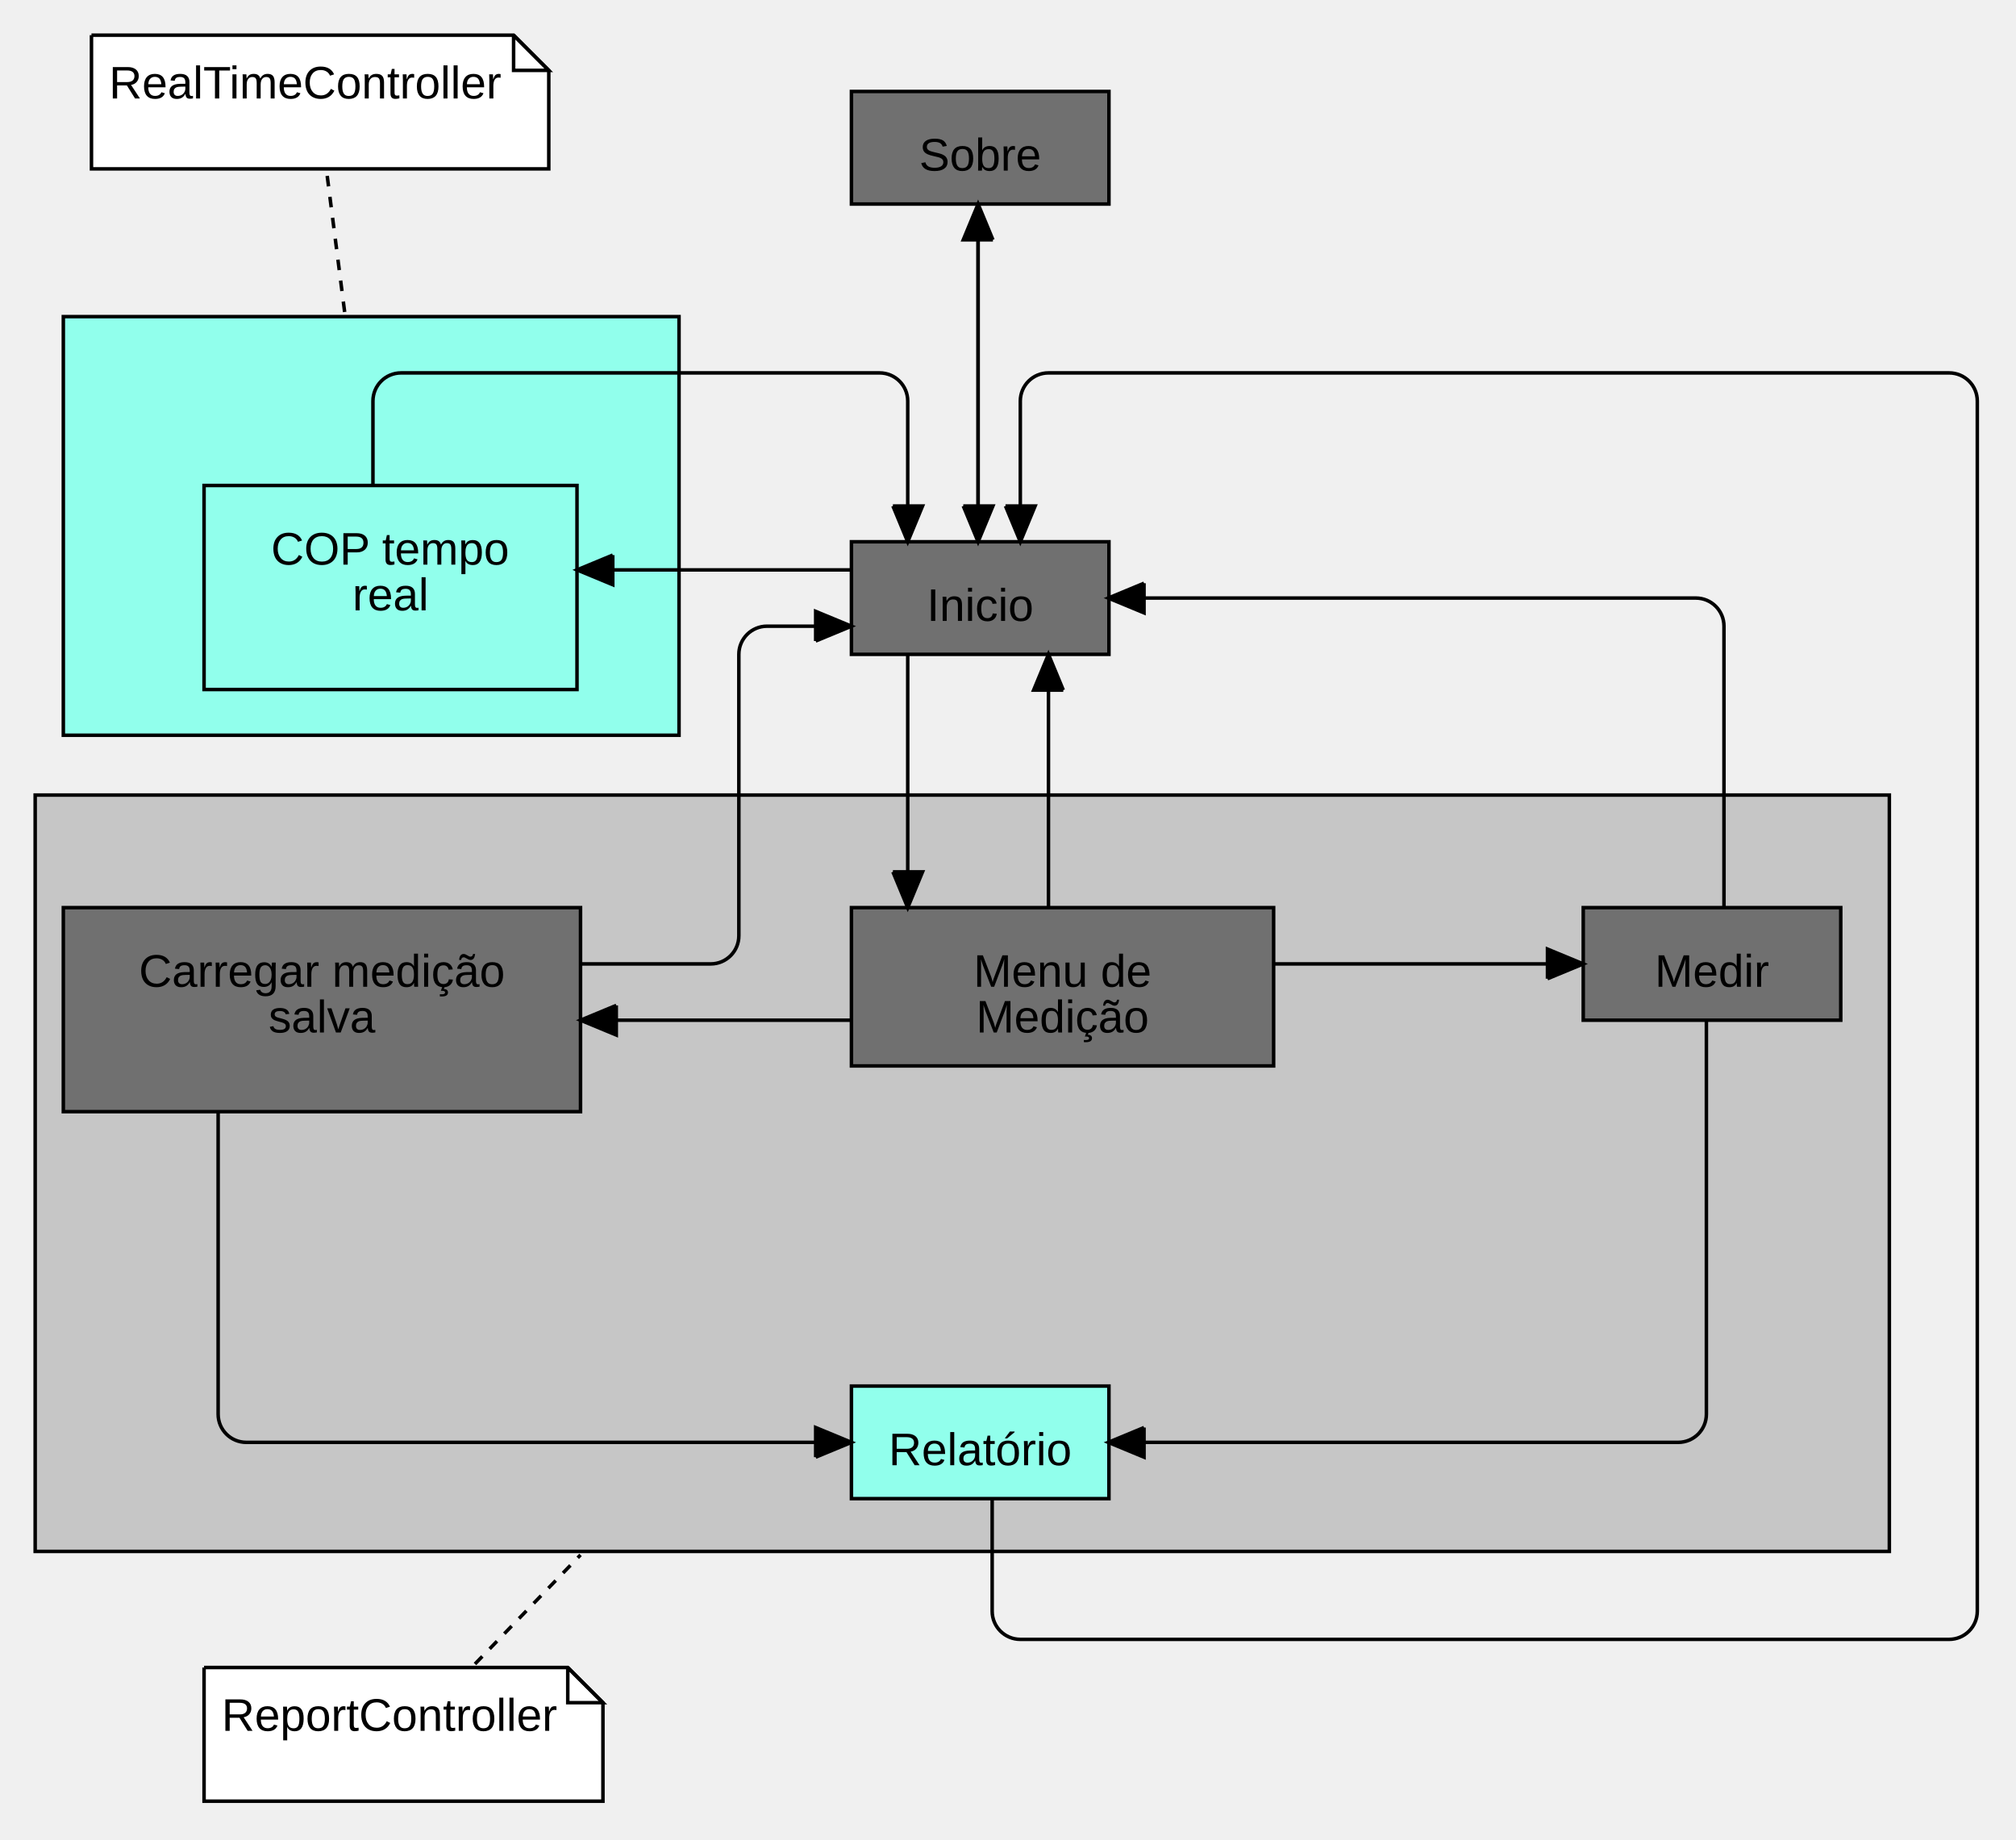
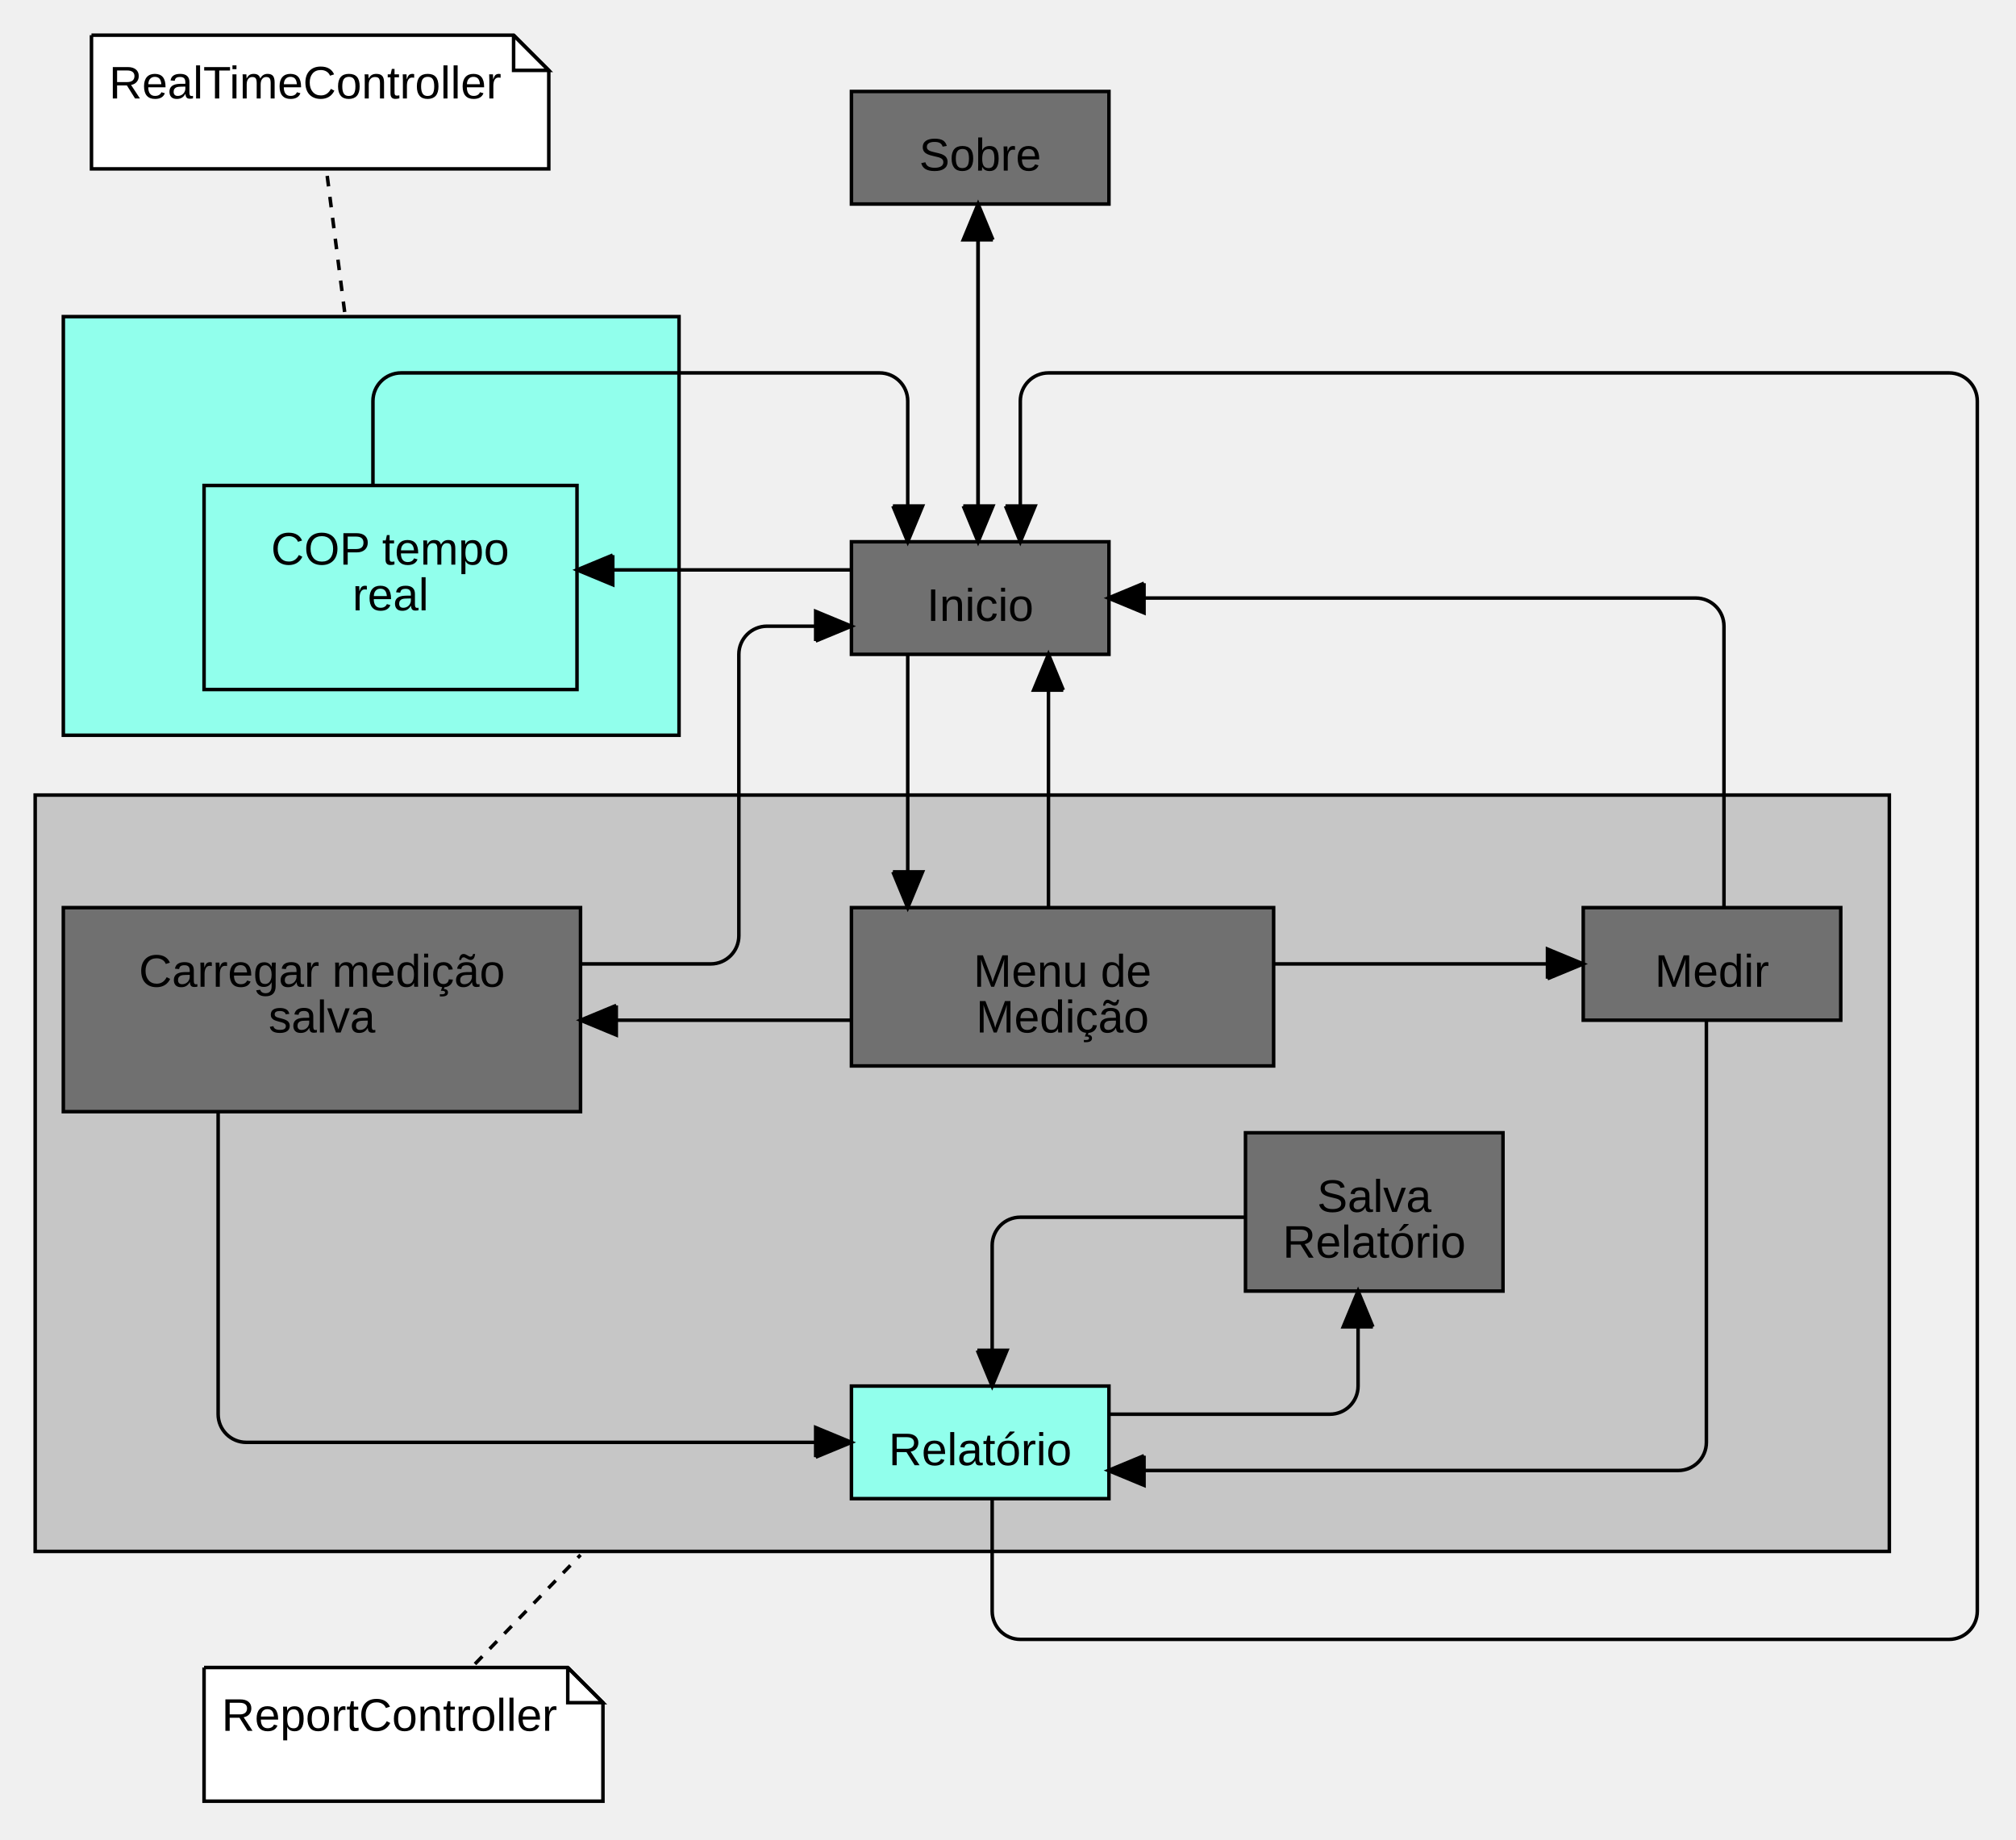
<svg xmlns="http://www.w3.org/2000/svg" version="1.1" width="573" height="523">
  <defs />
  <g>
    <g transform="translate(-94,-158) scale(1,1)">
      <rect fill="#91ffec" stroke="none" x="112" y="248" width="175" height="119" />
    </g>
    <g transform="translate(-94,-158) scale(1,1)">
      <path fill="none" stroke="#000000" d="M 112 248 L 287 248 L 287 367 L 112 367 L 112 248 Z Z" stroke-miterlimit="10" />
    </g>
    <g transform="translate(-94,-158) scale(1,1)">
      <rect fill="#c6c6c6" stroke="none" x="104" y="384" width="527" height="215" />
    </g>
    <g transform="translate(-94,-158) scale(1,1)">
      <path fill="none" stroke="#000000" d="M 104 384 L 631 384 L 631 599 L 104 599 L 104 384 Z Z" stroke-miterlimit="10" />
    </g>
    <g transform="translate(-94,-158) scale(1,1)">
      <rect fill="#707070" stroke="none" x="336" y="312" width="73.19" height="32" />
    </g>
    <g transform="translate(-94,-158) scale(1,1)">
      <path fill="none" stroke="#000000" d="M 336 312 L 409.19 312 L 409.19 344 L 336 344 L 336 312 Z Z" stroke-miterlimit="10" />
    </g>
    <g transform="translate(-94,-158) scale(1,1)">
      <g>
        <path fill="none" stroke="none" />
        <text fill="#000000" stroke="none" font-family="Arial" font-size="13px" font-style="normal" font-weight="normal" text-decoration="none" x="357.421" y="334.5">Inicio</text>
      </g>
    </g>
    <g transform="translate(-94,-158) scale(1,1)">
      <rect fill="#91ffec" stroke="none" x="152" y="296" width="106" height="58" />
    </g>
    <g transform="translate(-94,-158) scale(1,1)">
      <path fill="none" stroke="#000000" d="M 152 296 L 258 296 L 258 354 L 152 354 L 152 296 Z Z" stroke-miterlimit="10" />
    </g>
    <g transform="translate(-94,-158) scale(1,1)">
      <g>
        <path fill="none" stroke="none" />
        <text fill="#000000" stroke="none" font-family="Arial" font-size="13px" font-style="normal" font-weight="normal" text-decoration="none" x="171.043" y="318.5">COP tempo</text>
        <text fill="#000000" stroke="none" font-family="Arial" font-size="13px" font-style="normal" font-weight="normal" text-decoration="none" x="194.161" y="331.5">real</text>
      </g>
    </g>
    <g transform="translate(-94,-158) scale(1,1)">
      <rect fill="#707070" stroke="none" x="336" y="416" width="120" height="45" />
    </g>
    <g transform="translate(-94,-158) scale(1,1)">
      <path fill="none" stroke="#000000" d="M 336 416 L 456 416 L 456 461 L 336 461 L 336 416 Z Z" stroke-miterlimit="10" />
    </g>
    <g transform="translate(-94,-158) scale(1,1)">
      <g>
        <path fill="none" stroke="none" />
        <text fill="#000000" stroke="none" font-family="Arial" font-size="13px" font-style="normal" font-weight="normal" text-decoration="none" x="370.705" y="438.5">Menu de</text>
        <text fill="#000000" stroke="none" font-family="Arial" font-size="13px" font-style="normal" font-weight="normal" text-decoration="none" x="371.431" y="451.5">Medição</text>
      </g>
    </g>
    <g transform="translate(-94,-158) scale(1,1)">
      <rect fill="#707070" stroke="none" x="112" y="416" width="147" height="58" />
    </g>
    <g transform="translate(-94,-158) scale(1,1)">
      <path fill="none" stroke="#000000" d="M 112 416 L 259 416 L 259 474 L 112 474 L 112 416 Z Z" stroke-miterlimit="10" />
    </g>
    <g transform="translate(-94,-158) scale(1,1)">
      <g>
        <path fill="none" stroke="none" />
        <text fill="#000000" stroke="none" font-family="Arial" font-size="13px" font-style="normal" font-weight="normal" text-decoration="none" x="133.478" y="438.5">Carregar medição</text>
        <text fill="#000000" stroke="none" font-family="Arial" font-size="13px" font-style="normal" font-weight="normal" text-decoration="none" x="170.326" y="451.5">salva</text>
      </g>
    </g>
    <g transform="translate(-94,-158) scale(1,1)">
      <rect fill="#707070" stroke="none" x="544" y="416" width="73.19" height="32" />
    </g>
    <g transform="translate(-94,-158) scale(1,1)">
      <path fill="none" stroke="#000000" d="M 544 416 L 617.19 416 L 617.19 448 L 544 448 L 544 416 Z Z" stroke-miterlimit="10" />
    </g>
    <g transform="translate(-94,-158) scale(1,1)">
      <g>
        <path fill="none" stroke="none" />
        <text fill="#000000" stroke="none" font-family="Arial" font-size="13px" font-style="normal" font-weight="normal" text-decoration="none" x="564.342" y="438.5">Medir</text>
      </g>
    </g>
    <g transform="translate(-94,-158) scale(1,1)">
      <rect fill="#91ffec" stroke="none" x="336" y="552" width="73.19" height="32" />
    </g>
    <g transform="translate(-94,-158) scale(1,1)">
      <path fill="none" stroke="#000000" d="M 336 552 L 409.19 552 L 409.19 584 L 336 584 L 336 552 Z Z" stroke-miterlimit="10" />
    </g>
    <g transform="translate(-94,-158) scale(1,1)">
      <g>
        <path fill="none" stroke="none" />
        <text fill="#000000" stroke="none" font-family="Arial" font-size="13px" font-style="normal" font-weight="normal" text-decoration="none" x="346.582" y="574.5">Relatório</text>
      </g>
    </g>
    <g transform="translate(-94,-158) scale(1,1)">
      <path fill="none" stroke="#000000" d="M 336 320 L 258 320" stroke-miterlimit="10" />
    </g>
    <g transform="translate(-94,-158) scale(1,1)">
      <path fill="#000000" stroke="none" d="M 268.163 315.79 L 258 320 L 268.163 324.21" />
    </g>
    <g transform="translate(-94,-158) scale(1,1)">
      <path fill="none" stroke="#000000" d="M 268.163 315.79 L 258 320 L 268.163 324.21 L 268.163 315.79" stroke-miterlimit="10" />
    </g>
    <g transform="translate(-94,-158) scale(1,1)">
      <path fill="none" stroke="#000000" d="M 352 344 L 352 416" stroke-miterlimit="10" />
    </g>
    <g transform="translate(-94,-158) scale(1,1)">
      <path fill="#000000" stroke="none" d="M 347.79 405.837 L 352 416 L 356.21 405.837" />
    </g>
    <g transform="translate(-94,-158) scale(1,1)">
      <path fill="none" stroke="#000000" d="M 347.79 405.837 L 352 416 L 356.21 405.837 L 347.79 405.837" stroke-miterlimit="10" />
    </g>
    <g transform="translate(-94,-158) scale(1,1)">
      <path fill="none" stroke="#000000" d="M 336 448 L 259 448" stroke-miterlimit="10" />
    </g>
    <g transform="translate(-94,-158) scale(1,1)">
      <path fill="#000000" stroke="none" d="M 269.163 443.79 L 259 448 L 269.163 452.21" />
    </g>
    <g transform="translate(-94,-158) scale(1,1)">
      <path fill="none" stroke="#000000" d="M 269.163 443.79 L 259 448 L 269.163 452.21 L 269.163 443.79" stroke-miterlimit="10" />
    </g>
    <g transform="translate(-94,-158) scale(1,1)">
      <path fill="none" stroke="#000000" d="M 456 432 L 544 432" stroke-miterlimit="10" />
    </g>
    <g transform="translate(-94,-158) scale(1,1)">
      <path fill="#000000" stroke="none" d="M 533.837 436.21 L 544 432 L 533.837 427.79" />
    </g>
    <g transform="translate(-94,-158) scale(1,1)">
      <path fill="none" stroke="#000000" d="M 533.837 436.21 L 544 432 L 533.837 427.79 L 533.837 436.21" stroke-miterlimit="10" />
    </g>
    <g transform="translate(-94,-158) scale(1,1)">
-       <path fill="none" stroke="#000000" d="M 579 448 L 579 560 M 579 560 A 8 8 0 0 1 571 568 L 409 568" stroke-miterlimit="10" />
-     </g>
-     <g transform="translate(-94,-158) scale(1,1)">
-       <path fill="#000000" stroke="none" d="M 419.163 563.79 L 409 568 L 419.163 572.21" />
-     </g>
-     <g transform="translate(-94,-158) scale(1,1)">
-       <path fill="none" stroke="#000000" d="M 419.163 563.79 L 409 568 L 419.163 572.21 L 419.163 563.79" stroke-miterlimit="10" />
+       <path fill="none" stroke="#000000" d="M 579 448 L 579 568 M 579 568 A 8 8 0 0 1 571 576 L 409 576" stroke-miterlimit="10" />
+     </g>
+     <g transform="translate(-94,-158) scale(1,1)">
+       <path fill="#000000" stroke="none" d="M 419.163 571.79 L 409 576 L 419.163 580.21" />
+     </g>
+     <g transform="translate(-94,-158) scale(1,1)">
+       <path fill="none" stroke="#000000" d="M 419.163 571.79 L 409 576 L 419.163 580.21 L 419.163 571.79" stroke-miterlimit="10" />
    </g>
    <g transform="translate(-94,-158) scale(1,1)">
      <path fill="none" stroke="#000000" d="M 156 474 L 156 560 M 156 560 A 8 8 0 0 0 164 568 L 336 568" stroke-miterlimit="10" />
    </g>
    <g transform="translate(-94,-158) scale(1,1)">
      <path fill="#000000" stroke="none" d="M 325.837 572.21 L 336 568 L 325.837 563.79" />
    </g>
    <g transform="translate(-94,-158) scale(1,1)">
      <path fill="none" stroke="#000000" d="M 325.837 572.21 L 336 568 L 325.837 563.79 L 325.837 572.21" stroke-miterlimit="10" />
    </g>
    <g transform="translate(-94,-158) scale(1,1)">
      <path fill="none" stroke="#000000" d="M 200 296 L 200 272 M 200 272 A 8 8 0 0 1 208 264 L 344 264 M 344 264 A 8 8 0 0 1 352 272 L 352 312" stroke-miterlimit="10" />
    </g>
    <g transform="translate(-94,-158) scale(1,1)">
      <path fill="#000000" stroke="none" d="M 347.79 301.837 L 352 312 L 356.21 301.837" />
    </g>
    <g transform="translate(-94,-158) scale(1,1)">
      <path fill="none" stroke="#000000" d="M 347.79 301.837 L 352 312 L 356.21 301.837 L 347.79 301.837" stroke-miterlimit="10" />
    </g>
    <g transform="translate(-94,-158) scale(1,1)">
      <path fill="none" stroke="#000000" d="M 392 416 L 392 344" stroke-miterlimit="10" />
    </g>
    <g transform="translate(-94,-158) scale(1,1)">
      <path fill="#000000" stroke="none" d="M 396.21 354.163 L 392 344 L 387.79 354.163" />
    </g>
    <g transform="translate(-94,-158) scale(1,1)">
      <path fill="none" stroke="#000000" d="M 396.21 354.163 L 392 344 L 387.79 354.163 L 396.21 354.163" stroke-miterlimit="10" />
    </g>
    <g transform="translate(-94,-158) scale(1,1)">
      <path fill="none" stroke="#000000" d="M 259 432 L 296 432 M 296 432 A 8 8 0 0 0 304 424 L 304 344 M 304 344 A 8 8 0 0 1 312 336 L 336 336" stroke-miterlimit="10" />
    </g>
    <g transform="translate(-94,-158) scale(1,1)">
      <path fill="#000000" stroke="none" d="M 325.837 340.21 L 336 336 L 325.837 331.79" />
    </g>
    <g transform="translate(-94,-158) scale(1,1)">
      <path fill="none" stroke="#000000" d="M 325.837 340.21 L 336 336 L 325.837 331.79 L 325.837 340.21" stroke-miterlimit="10" />
    </g>
    <g transform="translate(-94,-158) scale(1,1)">
      <path fill="none" stroke="#000000" d="M 376 584 L 376 616 M 376 616 A 8 8 0 0 0 384 624 L 648 624 M 648 624 A 8 8 0 0 0 656 616 L 656 272 M 656 272 A 8 8 0 0 0 648 264 L 392 264 M 392 264 A 8 8 0 0 0 384 272 L 384 312" stroke-miterlimit="10" />
    </g>
    <g transform="translate(-94,-158) scale(1,1)">
      <path fill="#000000" stroke="none" d="M 379.79 301.837 L 384 312 L 388.21 301.837" />
    </g>
    <g transform="translate(-94,-158) scale(1,1)">
      <path fill="none" stroke="#000000" d="M 379.79 301.837 L 384 312 L 388.21 301.837 L 379.79 301.837" stroke-miterlimit="10" />
    </g>
    <g transform="translate(-94,-158) scale(1,1)">
      <path fill="none" stroke="#000000" d="M 584 416 L 584 336 M 584 336 A 8 8 0 0 0 576 328 L 409 328" stroke-miterlimit="10" />
    </g>
    <g transform="translate(-94,-158) scale(1,1)">
      <path fill="#000000" stroke="none" d="M 419.163 323.79 L 409 328 L 419.163 332.21" />
    </g>
    <g transform="translate(-94,-158) scale(1,1)">
      <path fill="none" stroke="#000000" d="M 419.163 323.79 L 409 328 L 419.163 332.21 L 419.163 323.79" stroke-miterlimit="10" />
    </g>
    <g transform="translate(-94,-158) scale(1,1)">
      <rect fill="#707070" stroke="none" x="336" y="184" width="73.19" height="32" />
    </g>
    <g transform="translate(-94,-158) scale(1,1)">
      <path fill="none" stroke="#000000" d="M 336 184 L 409.19 184 L 409.19 216 L 336 216 L 336 184 Z Z" stroke-miterlimit="10" />
    </g>
    <g transform="translate(-94,-158) scale(1,1)">
      <g>
        <path fill="none" stroke="none" />
        <text fill="#000000" stroke="none" font-family="Arial" font-size="13px" font-style="normal" font-weight="normal" text-decoration="none" x="355.25" y="206.5">Sobre</text>
      </g>
    </g>
    <g transform="translate(-94,-158) scale(1,1)">
      <path fill="none" stroke="#000000" d="M 372 312 L 372 216" stroke-miterlimit="10" />
    </g>
    <g transform="translate(-94,-158) scale(1,1)">
      <path fill="#000000" stroke="none" d="M 376.21 226.163 L 372 216 L 367.79 226.163" />
    </g>
    <g transform="translate(-94,-158) scale(1,1)">
      <path fill="none" stroke="#000000" d="M 376.21 226.163 L 372 216 L 367.79 226.163 L 376.21 226.163" stroke-miterlimit="10" />
    </g>
    <g transform="translate(-94,-158) scale(1,1)">
      <path fill="none" stroke="#000000" d="M 372 216 L 372 312" stroke-miterlimit="10" />
    </g>
    <g transform="translate(-94,-158) scale(1,1)">
      <path fill="#000000" stroke="none" d="M 367.79 301.837 L 372 312 L 376.21 301.837" />
    </g>
    <g transform="translate(-94,-158) scale(1,1)">
      <path fill="none" stroke="#000000" d="M 367.79 301.837 L 372 312 L 376.21 301.837 L 367.79 301.837" stroke-miterlimit="10" />
    </g>
    <g transform="translate(-94,-158) scale(1,1)">
      <path fill="#ffffff" stroke="none" d="M 120 168 L 239.979 168 L 249.979 178 L 249.979 206 L 120 206 L 120 168" />
    </g>
    <g transform="translate(-94,-158) scale(1,1)">
      <path fill="none" stroke="#000000" d="M 120 168 L 239.979 168 L 249.979 178 L 249.979 206 L 120 206 L 120 168 L 120 168" stroke-miterlimit="10" />
    </g>
    <g transform="translate(-94,-158) scale(1,1)">
      <path fill="none" stroke="#000000" d="M 239.979 168 L 239.979 178 L 249.979 178 L 239.979 168" stroke-miterlimit="10" />
    </g>
    <g transform="translate(-94,-158) scale(1,1)">
      <g>
        <path fill="none" stroke="none" />
        <text fill="#000000" stroke="none" font-family="Arial" font-size="13px" font-style="normal" font-weight="normal" text-decoration="none" x="125" y="186">RealTimeController</text>
      </g>
    </g>
    <g transform="translate(-94,-158) scale(1,1)">
      <path fill="#ffffff" stroke="none" d="M 152 632 L 255.374 632 L 265.374 642 L 265.374 670 L 152 670 L 152 632" />
    </g>
    <g transform="translate(-94,-158) scale(1,1)">
      <path fill="none" stroke="#000000" d="M 152 632 L 255.374 632 L 265.374 642 L 265.374 670 L 152 670 L 152 632 L 152 632" stroke-miterlimit="10" />
    </g>
    <g transform="translate(-94,-158) scale(1,1)">
      <path fill="none" stroke="#000000" d="M 255.374 632 L 255.374 642 L 265.374 642 L 255.374 632" stroke-miterlimit="10" />
    </g>
    <g transform="translate(-94,-158) scale(1,1)">
      <g>
        <path fill="none" stroke="none" />
        <text fill="#000000" stroke="none" font-family="Arial" font-size="13px" font-style="normal" font-weight="normal" text-decoration="none" x="157" y="650">ReportController</text>
      </g>
    </g>
    <g transform="translate(-94,-158) scale(1,1)">
      <path fill="none" stroke="#000000" d="M 187 208 L 192 247" stroke-miterlimit="10" stroke-dasharray="3" />
    </g>
    <g transform="translate(-94,-158) scale(1,1)">
      <path fill="none" stroke="#000000" d="M 229 631 L 259 600" stroke-miterlimit="10" stroke-dasharray="3" />
+     </g>
+     <g transform="translate(-94,-158) scale(1,1)">
+       <rect fill="#707070" stroke="none" x="448" y="480" width="73.19" height="45" />
+     </g>
+     <g transform="translate(-94,-158) scale(1,1)">
+       <path fill="none" stroke="#000000" d="M 448 480 L 521.19 480 L 521.19 525 L 448 525 L 448 480 Z Z" stroke-miterlimit="10" />
+     </g>
+     <g transform="translate(-94,-158) scale(1,1)">
+       <g>
+         <path fill="none" stroke="none" />
+         <text fill="#000000" stroke="none" font-family="Arial" font-size="13px" font-style="normal" font-weight="normal" text-decoration="none" x="468.335" y="502.5">Salva</text>
+         <text fill="#000000" stroke="none" font-family="Arial" font-size="13px" font-style="normal" font-weight="normal" text-decoration="none" x="458.582" y="515.5">Relatório</text>
+       </g>
+     </g>
+     <g transform="translate(-94,-158) scale(1,1)">
+       <path fill="none" stroke="#000000" d="M 409 560 L 472 560 M 472 560 A 8 8 0 0 0 480 552 L 480 525" stroke-miterlimit="10" />
+     </g>
+     <g transform="translate(-94,-158) scale(1,1)">
+       <path fill="#000000" stroke="none" d="M 484.21 535.163 L 480 525 L 475.79 535.163" />
+     </g>
+     <g transform="translate(-94,-158) scale(1,1)">
+       <path fill="none" stroke="#000000" d="M 484.21 535.163 L 480 525 L 475.79 535.163 L 484.21 535.163" stroke-miterlimit="10" />
+     </g>
+     <g transform="translate(-94,-158) scale(1,1)">
+       <path fill="none" stroke="#000000" d="M 448 504 L 384 504 M 384 504 A 8 8 0 0 0 376 512 L 376 552" stroke-miterlimit="10" />
+     </g>
+     <g transform="translate(-94,-158) scale(1,1)">
+       <path fill="#000000" stroke="none" d="M 371.79 541.837 L 376 552 L 380.21 541.837" />
+     </g>
+     <g transform="translate(-94,-158) scale(1,1)">
+       <path fill="none" stroke="#000000" d="M 371.79 541.837 L 376 552 L 380.21 541.837 L 371.79 541.837" stroke-miterlimit="10" />
    </g>
  </g>
</svg>
